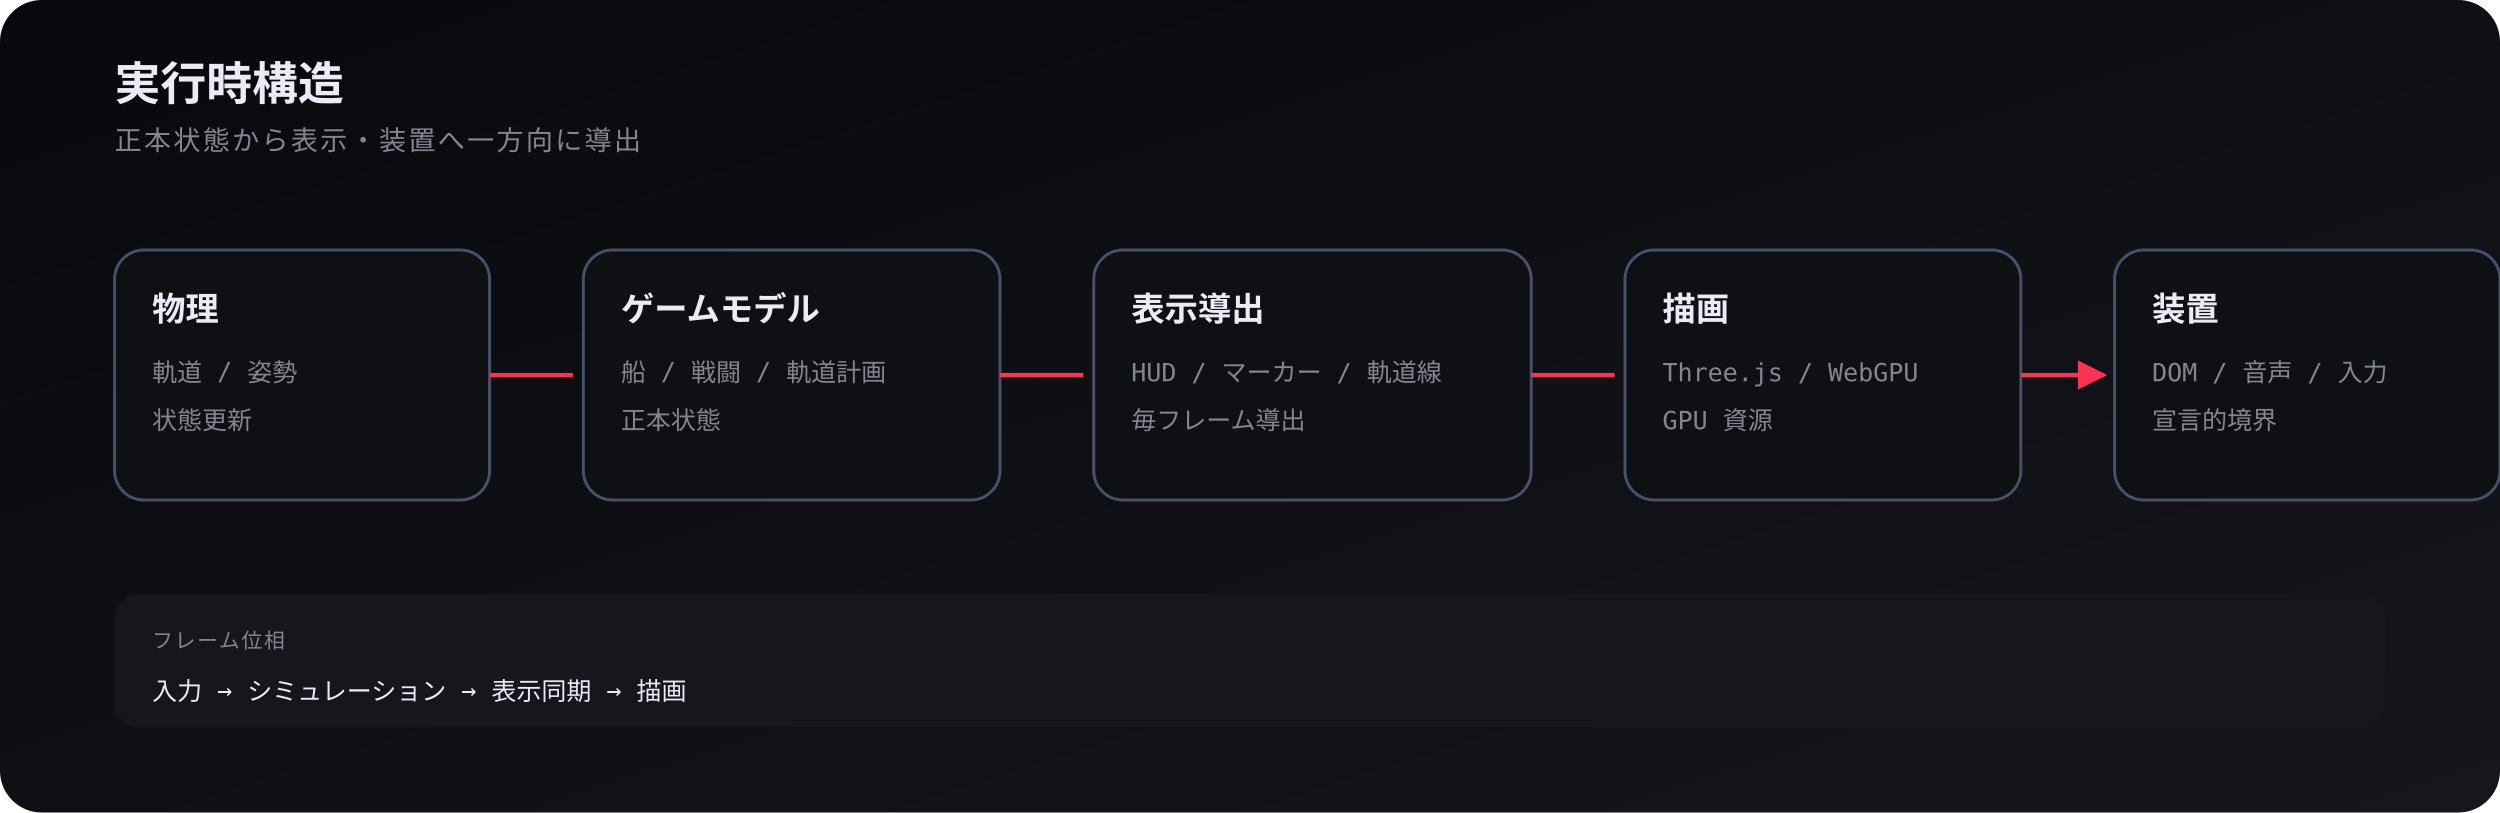
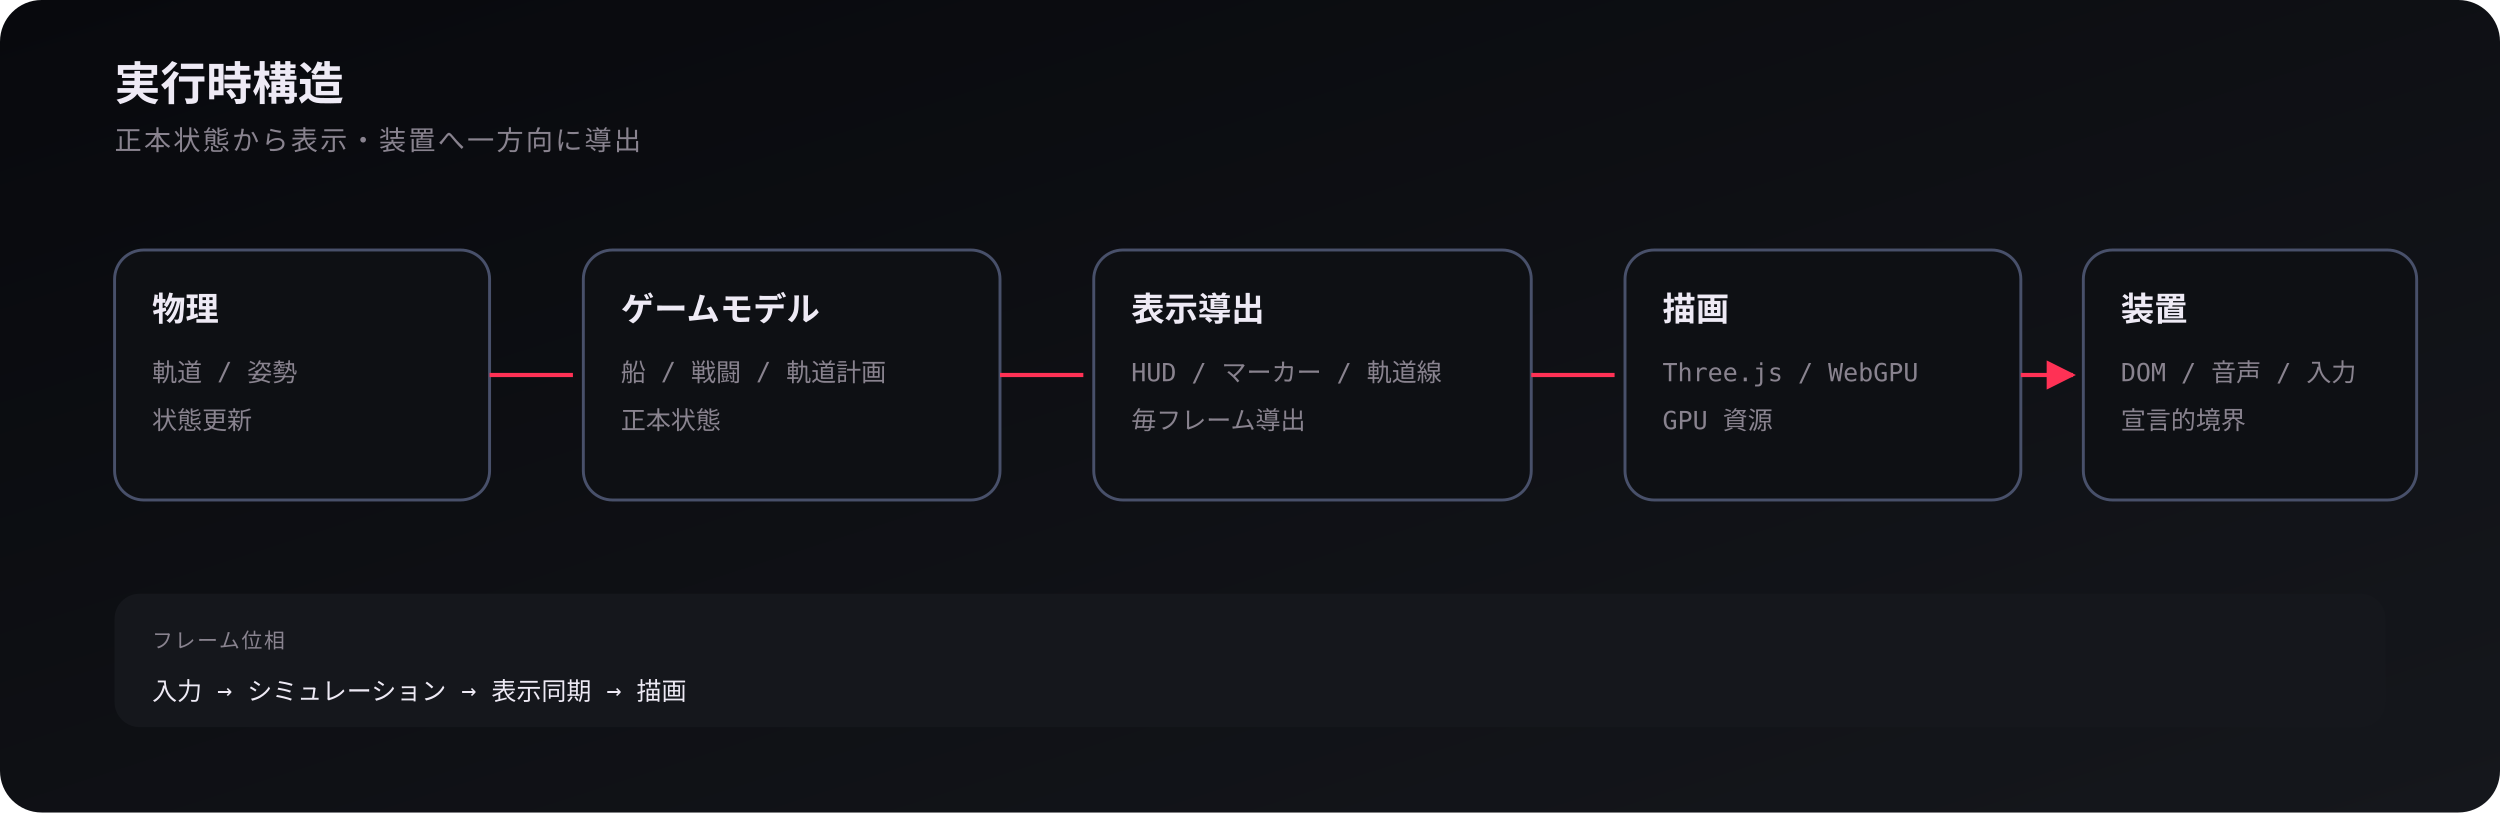
<svg xmlns="http://www.w3.org/2000/svg" width="1200" height="390" viewBox="0 0 1200 390">
  <defs>
    <style>
.m{font-family:ui-monospace,SFMono-Regular,Menlo,Consolas,monospace}.sans{font-family:system-ui,-apple-system,sans-serif}
.t{fill:#eeeaf5}.b{fill:#c3bec9}.d{fill:#89838f}.f{fill:#5f5a65}.a{fill:#ff3155}.an{fill:#ff6b82}.s{fill:#3478ff}
.box{fill:#0e1014;stroke:#48506a;stroke-width:1.4}.soft{fill:#15171c}.line{fill:none;stroke:#89838f;stroke-width:1.5}.accent{fill:none;stroke:#ff3155;stroke-width:2}.signal{fill:none;stroke:#3478ff;stroke-width:2}.dash{stroke-dasharray:7 7}
.h{font-size:22px;font-weight:700}.k{font-size:13px;letter-spacing:1.1px}.v{font-size:16px;font-weight:600}.sm{font-size:12px}.xs{font-size:10px;letter-spacing:.8px}
</style>
    <linearGradient id="bg" x1="0" y1="0" x2="1" y2="1">
      <stop stop-color="#08090d" />
      <stop offset="1" stop-color="#15171c" />
    </linearGradient>
    <filter id="glow">
      <feGaussianBlur stdDeviation="4" result="b" />
      <feMerge>
        <feMergeNode in="b" />
        <feMergeNode in="SourceGraphic" />
      </feMerge>
    </filter>
    <marker id="arrR" viewBox="0 0 10 10" refX="9" refY="5" markerWidth="7" markerHeight="7" orient="auto">
      <path d="M0 0L10 5 0 10Z" fill="#ff3155" />
    </marker>
    <marker id="arrB" viewBox="0 0 10 10" refX="9" refY="5" markerWidth="7" markerHeight="7" orient="auto">
      <path d="M0 0L10 5 0 10Z" fill="#3478ff" />
    </marker>
  </defs>
  <rect width="1200" height="390" rx="20" fill="url(#bg)" />
  <text x="55" y="48" class="m t h">実行時構造</text>
  <text x="55" y="72" class="m d k">正本状態から表示・装置へ一方向に導出</text>
  <g transform="translate(55 120)">
    <rect x="0" y="0" width="180" height="120" rx="14" class="box" />
    <text x="18" y="34" class="sans t v">物理</text>
    <text x="18" y="63" class="m d sm">軌道 / 姿勢</text>
    <text x="18" y="86" class="m d sm">状態更新</text>
    <rect x="225" y="0" width="200" height="120" rx="14" class="box" />
    <text x="243" y="34" class="sans t v">ゲームモデル</text>
    <text x="243" y="63" class="m d sm">船 / 戦闘 / 軌道計画</text>
    <text x="243" y="86" class="m d sm">正本状態</text>
    <rect x="470" y="0" width="210" height="120" rx="14" class="box" />
    <text x="488" y="34" class="sans t v">表示導出</text>
    <text x="488" y="63" class="m d sm">HUD / マーカー / 軌道線</text>
    <text x="488" y="86" class="m d sm">毎フレーム導出</text>
    <rect x="725" y="0" width="190" height="120" rx="14" class="box" />
    <text x="743" y="34" class="sans t v">描画</text>
    <text x="743" y="63" class="m d sm">Three.js / WebGPU</text>
    <text x="743" y="86" class="m d sm">GPU 資源</text>
-     <rect x="960" y="0" width="185" height="120" rx="14" class="box" />
-     <text x="978" y="34" class="sans t v">装置</text>
-     <text x="978" y="63" class="m d sm">DOM / 音声 / 入力</text>
-     <text x="978" y="86" class="m d sm">宣言的境界</text>
-     <path d="M180 60H220M425 60H465M680 60H720M915 60H955" class="accent" marker-end="url(#arrR)" />
+     <rect x="945" y="0" width="160" height="120" rx="14" class="box" />
+     <text x="963" y="34" class="sans t v">装置</text>
+     <text x="963" y="63" class="m d sm">DOM / 音声 / 入力</text>
+     <text x="963" y="86" class="m d sm">宣言的境界</text>
+     <path d="M180 60H220M425 60H465M680 60H720M915 60H940" class="accent" marker-end="url(#arrR)" />
    <rect x="0" y="165" width="1090" height="64" rx="12" class="soft" />
    <text x="18" y="191" class="m d xs">フレーム位相</text>
    <text x="18" y="216" class="m t sm">入力 → シミュレーション → 表示同期 → 描画</text>
  </g>
</svg>
